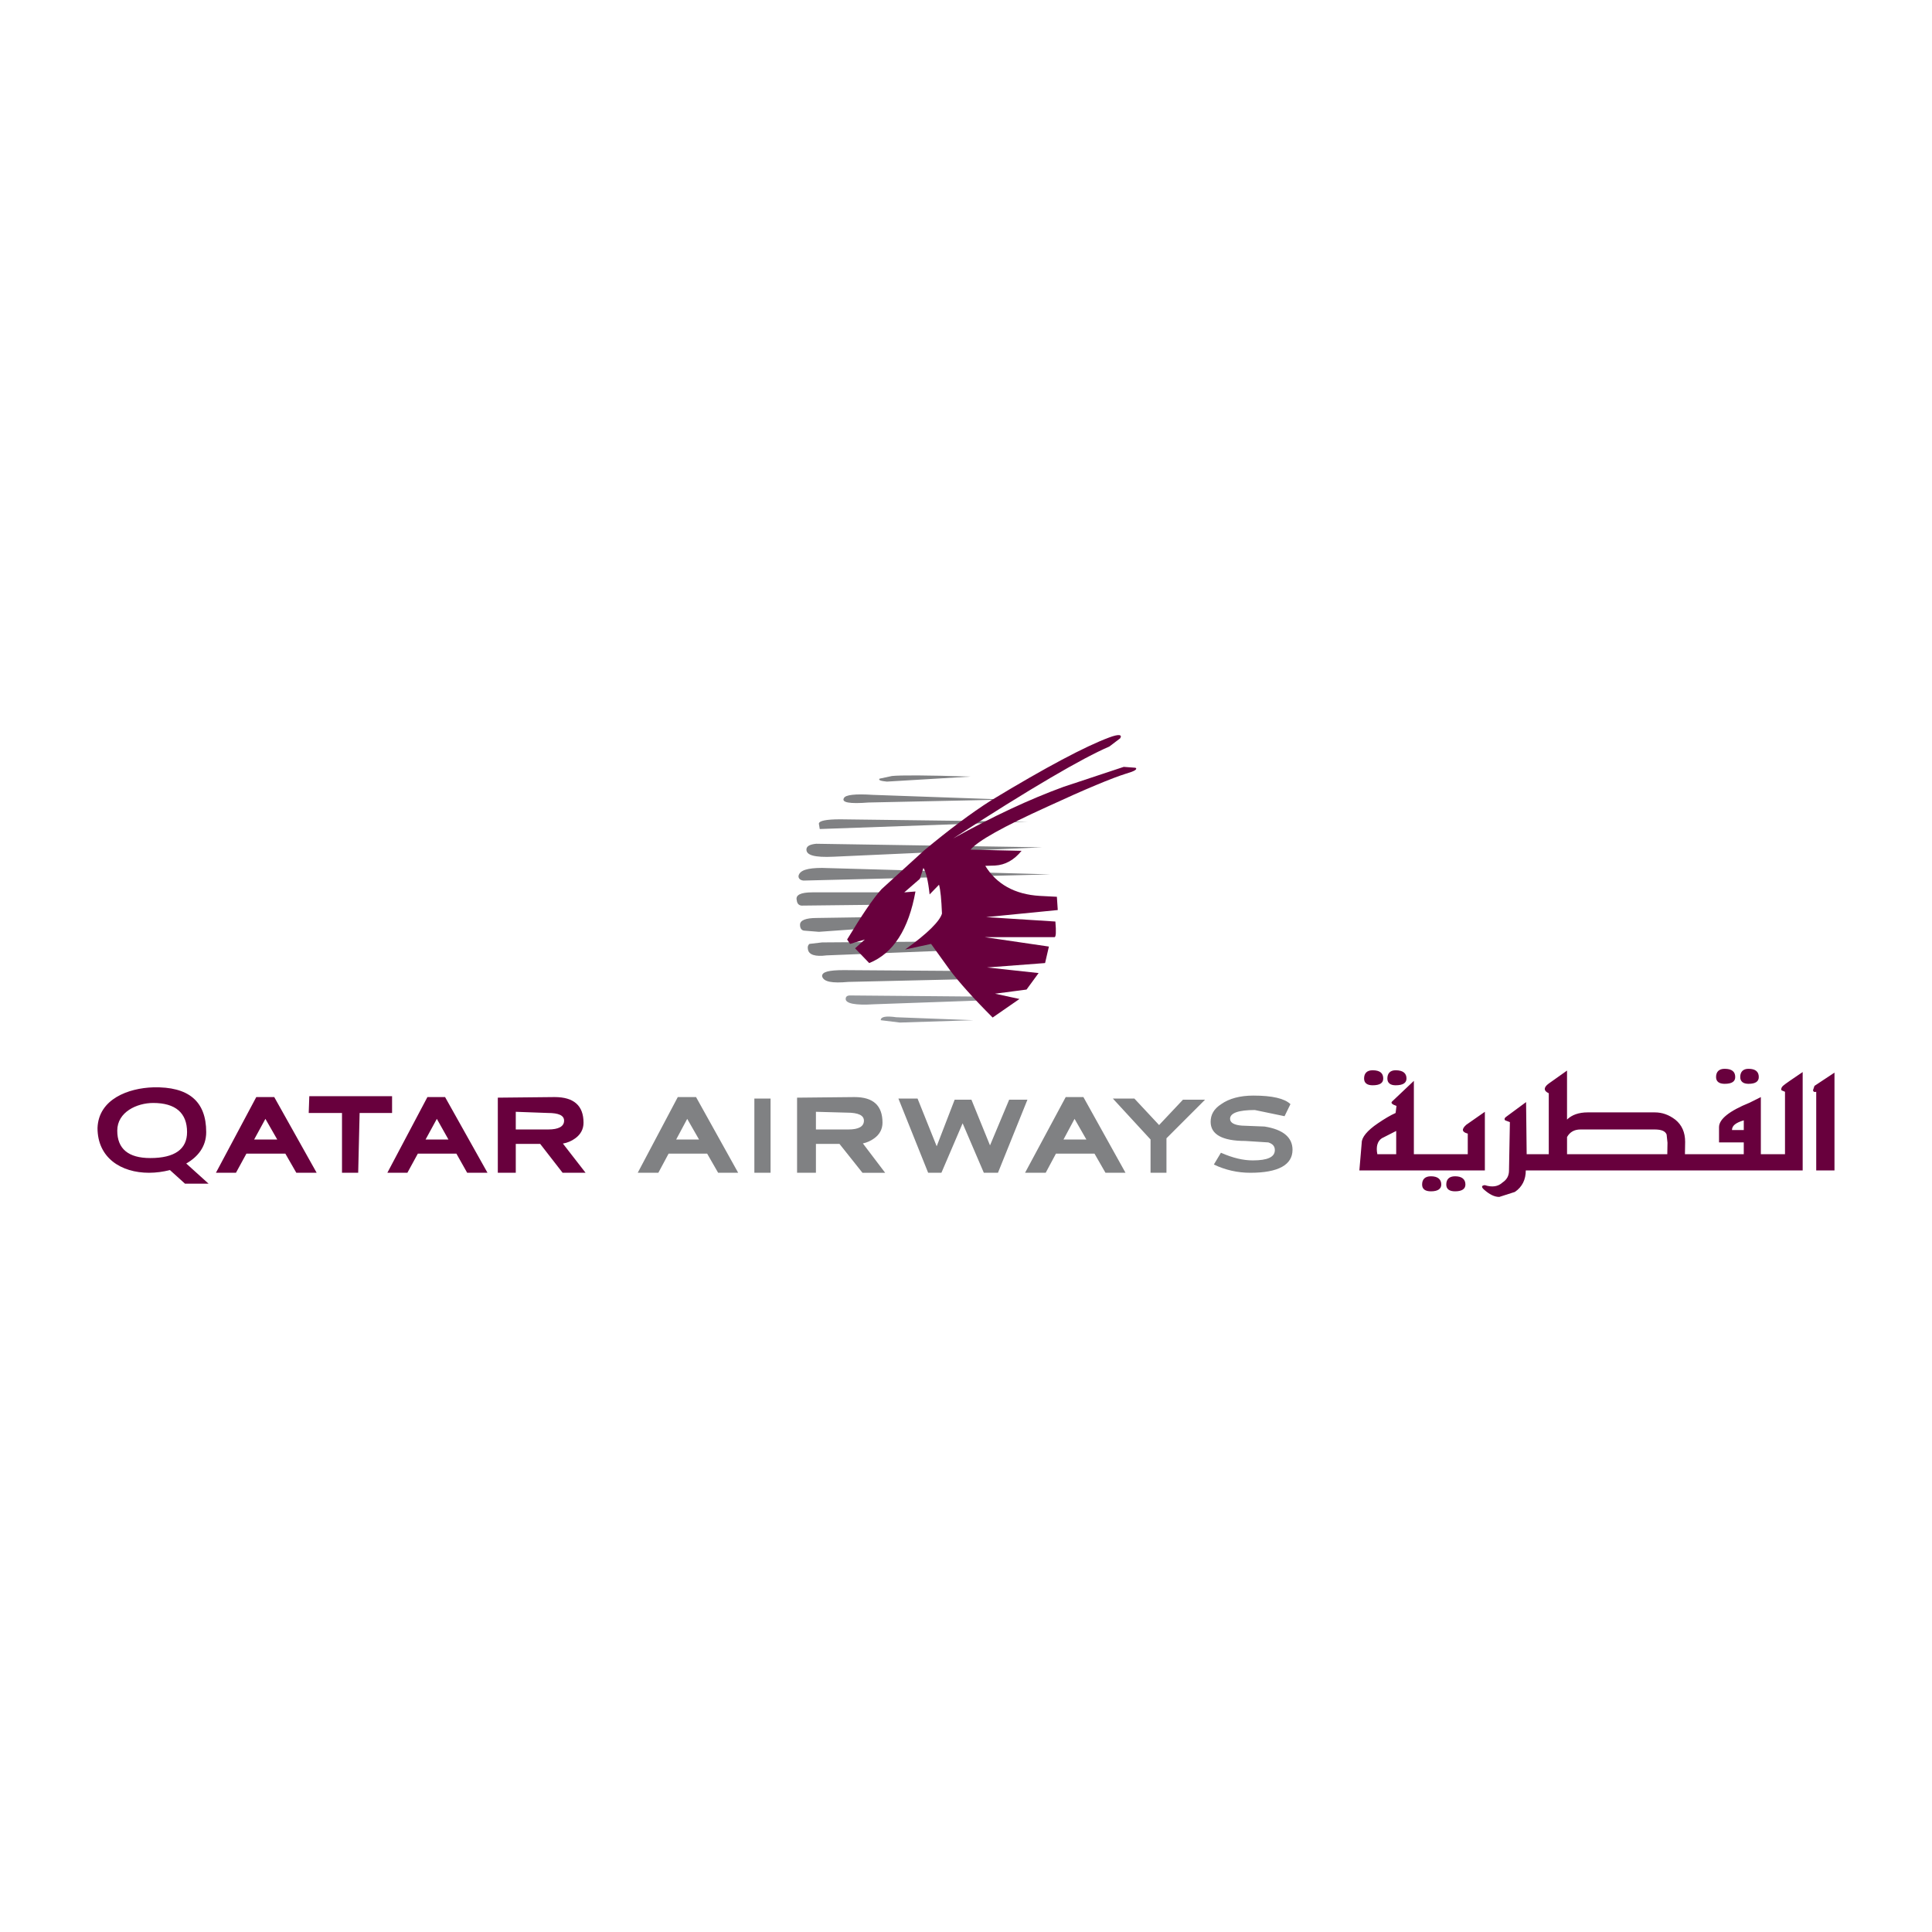
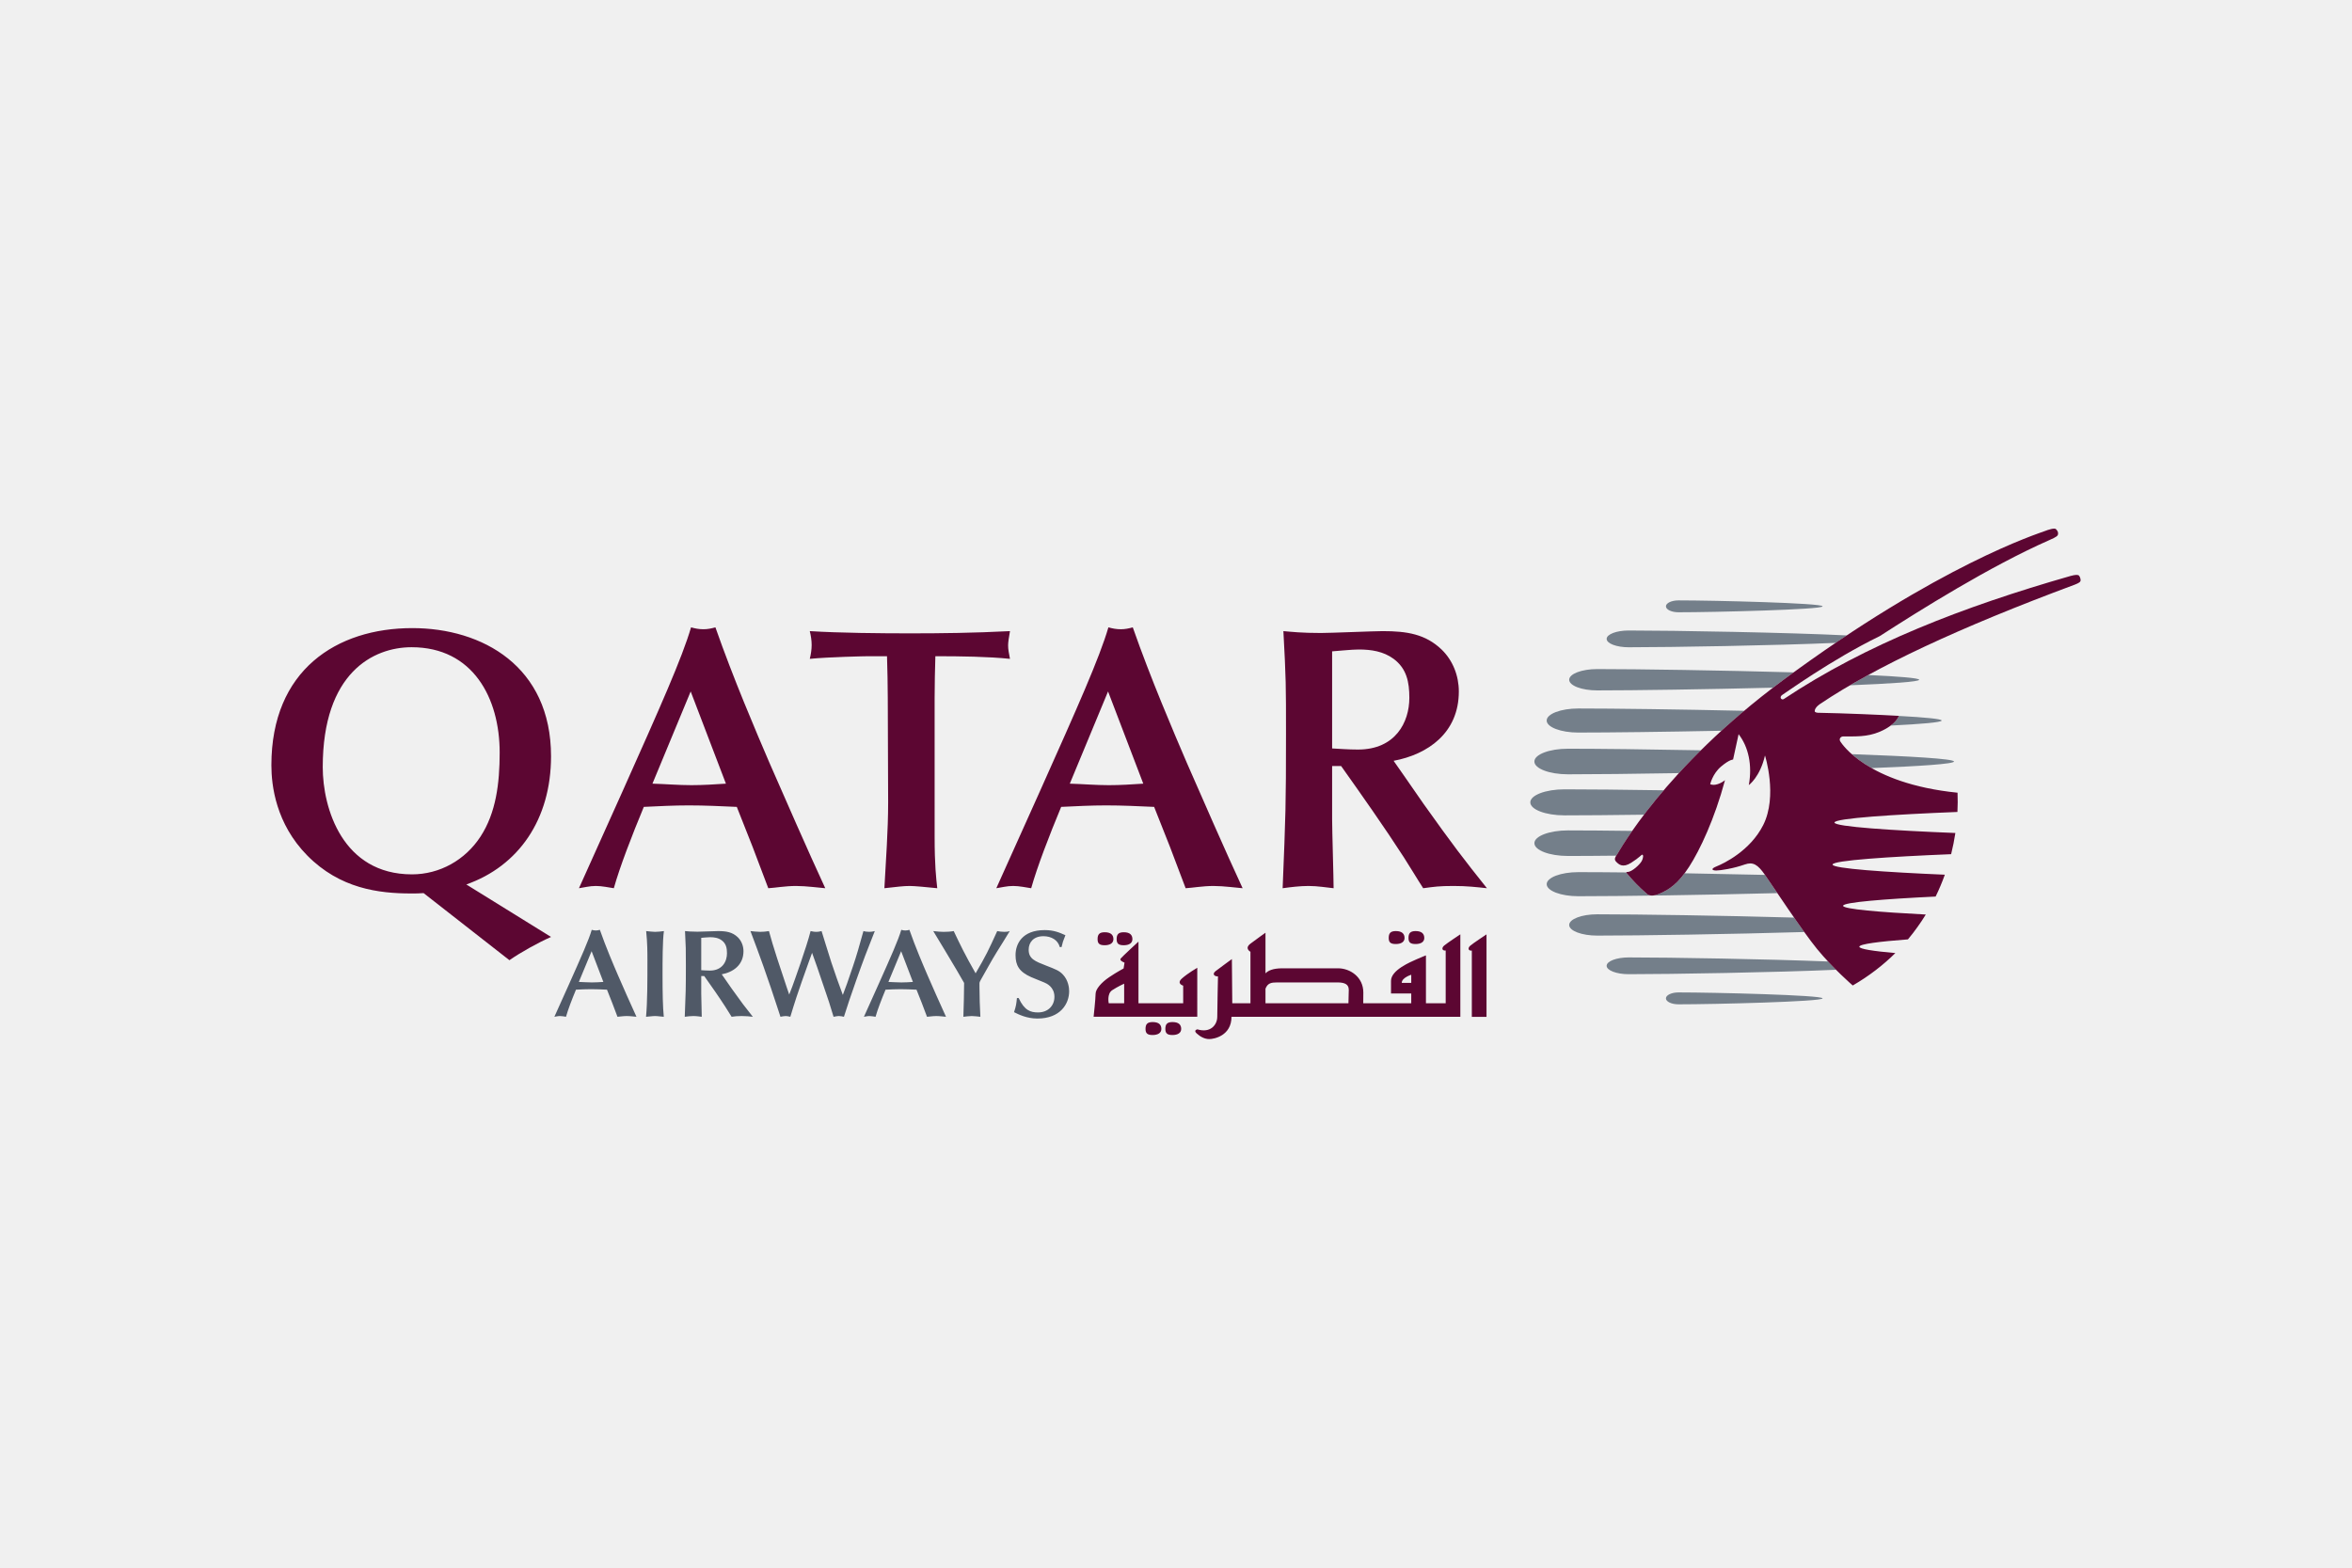
- <svg xmlns="http://www.w3.org/2000/svg" width="2500" height="2500" viewBox="0 0 192.756 192.756">
-   <g fill-rule="evenodd" clip-rule="evenodd">
-     <path fill="#fff" d="M0 0h192.756v192.756H0V0z" />
-     <path d="M88.488 77.981l8.346-.5c-4.408-.147-7.023-.147-7.846-.059l-1.234.265c-.148.146.117.235.734.294zM86.636 80.067l13.724-.294-13.283-.47c-1.763-.118-2.733 0-2.88.323-.264.441.588.588 2.439.441zM81.787 82.712l20.719-.734-18.662-.235c-1.41 0-2.145.146-2.145.44l.088.529zM83.168 85.475l20.806-.94-22.541-.353c-.587.06-.911.206-.969.5-.088.646.794.881 2.704.793zM80.17 87.855l24.626-.617-22.775-.646c-1.469 0-2.233.235-2.351.793-.028.235.148.441.5.47zM79.965 90.353l7.788-.088 1.087-1.235h-7.788c-1.175 0-1.705.265-1.558.793.03.295.177.5.471.53zM81.699 92.968l4.937-.353.647-1.117-5.79.088c-1.117 0-1.675.235-1.675.676 0 .353.147.559.411.588l1.47.118zM82.463 95.319l12.548-.5-.881-.882-12.108.088-1.264.147c-.147.117-.206.294-.147.559.089.53.735.735 1.852.588zM96.687 96.877l-12.49-.088c-1.528 0-2.204.176-2.175.617.147.559 1 .705 2.616.559l12.813-.295-.764-.793z" fill="#808183" />
-     <path d="M98.244 99.434l-13.43-.117c-.294 0-.44.117-.44.352 0 .441.94.646 2.792.529l12.401-.441-1.323-.323zM89.78 102.02l7.347-.234-7.699-.295c-1.028-.146-1.557-.059-1.557.295l1.909.234z" fill="#93969a" />
-     <path d="M110.676 74.484C108 75.63 102.799 78.657 95.1 83.653c3.966-2.204 7.611-3.909 10.99-5.143l6.025-1.999 1.176.088c.234.147-.117.353-.941.587-1.41.441-4.025 1.528-7.846 3.292-4.408 1.999-6.936 3.409-7.67 4.291l5.084.118c-.734.911-1.617 1.41-2.645 1.469l-.971.03c1.117 1.822 2.939 2.851 5.438 2.998l1.705.088.088 1.323-7.143.705 6.906.441c.088 1.028.059 1.558-.088 1.558h-6.965l6.406.94-.381 1.646-5.791.439 5.145.559-1.205 1.646-3.145.412 2.438.527-2.674 1.852c-1.91-1.91-3.35-3.525-4.261-4.73l-1.881-2.616-2.586.559c2.263-1.616 3.468-2.851 3.673-3.586-.059-1.41-.147-2.351-.294-2.879l-.94.97c-.147-1.411-.382-2.292-.617-2.645l-.353 1.087-1.558 1.352 1.117-.088c-.676 3.761-2.204 6.171-4.614 7.142l-1.411-1.47.97-.881-1.469.441-.294-.441c1.44-2.38 2.557-4.055 3.438-5.025l4.261-3.879c2.41-1.999 4.614-3.673 6.7-4.996 5.438-3.292 9.375-5.378 11.756-6.26.939-.353 1.322-.294 1.086.088l-1.083.821zM18.582 116.084l2.227 2.012h-2.352l-1.506-1.361a8.277 8.277 0 0 1-2.079.273c-2.805 0-5.143-1.496-5.143-4.467.104-2.902 3.101-3.982 5.554-4.057 3.526-.088 5.29 1.383 5.29 4.467 0 1.461-.847 2.481-1.991 3.133zm9.078-2.396h-2.304l1.124-2.059 1.18 2.059zm-3.076 1.41h3.885l1.096 1.91h2.028l-4.232-7.553h-1.792l-4.026 7.553h1.998l1.043-1.91zm9.537-4.057v5.967h1.616l.142-5.967h3.238v-1.674h-8.258l-.059 1.674h3.321zm19.774 3.086l2.237 2.881h2.292l-2.263-2.914a2.894 2.894 0 0 0 1.235-.525c.529-.381.823-.91.823-1.557 0-1.705-.97-2.557-2.88-2.557l-5.672.059v7.494h1.792v-2.881h2.436zm-9.154-.439H42.46l1.124-2.059 1.157 2.059zm-3.053 1.41h3.846l1.076 1.91h2.028l-4.232-7.553h-1.763l-3.997 7.553h1.999l1.043-1.91zm-23.025-2.147c0-1.91-1.146-2.908-3.379-2.908-1.614 0-3.585.895-3.585 2.762 0 1.793 1.087 2.734 3.292 2.734 2.437 0 3.672-.883 3.672-2.588zm32.796-2.027l3.204.117c1.058 0 1.616.236 1.616.766 0 .588-.559.881-1.587.881h-3.233v-1.764z" fill="#68003d" />
-     <path d="M75.263 109.602v7.406h1.616v-7.406h-1.616zm21.658.117h-1.675l-1.792 4.645-1.91-4.762h-1.91l2.968 7.406h1.323l2.116-4.938 2.116 4.938h1.41l2.939-7.289h-1.822l-1.91 4.557-1.853-4.557zm23.306 0h-2.205l-2.379 2.527-2.469-2.645h-2.146l3.762 4.086v3.32h1.588v-3.439l3.849-3.849zm.558 2.205c0 1.264 1.174 1.91 3.467 1.91l2.293.146c.439.146.646.383.646.764 0 .705-.734 1.029-2.205 1.029-.939 0-1.969-.234-3.174-.764l-.705 1.176a8.327 8.327 0 0 0 3.645.822c2.791 0 4.203-.793 4.203-2.293 0-1.234-.941-2.027-2.793-2.32l-2.262-.09c-.766-.059-1.176-.293-1.176-.676 0-.588.852-.881 2.469-.881l2.967.617.588-1.205c-.588-.559-1.793-.852-3.703-.852-1.322 0-2.41.293-3.203.852-.735.472-1.057 1.06-1.057 1.765zm-51.042 1.764h-2.281l1.102-2.059 1.179 2.059zm-3.037 1.41h3.847l1.096 1.91h1.999l-4.203-7.553h-1.822l-3.997 7.553h2.057l1.023-1.91zm41.681-1.41h-2.281l1.102-2.059 1.179 2.059zm-3.035 1.41h3.846l1.096 1.91h1.998l-4.201-7.553h-1.764l-4.057 7.553h2.059l1.023-1.91zm-23.947-4.174l3.081.084c1.146 0 1.708.27 1.708.799 0 .588-.528.881-1.557.881h-3.232v-1.764zm2.35 3.203h-2.35v2.881h-1.881v-7.494l5.731-.059c1.881 0 2.792.852 2.792 2.557 0 .646-.293 1.176-.822 1.557a2.97 2.97 0 0 1-1.135.512l2.222 2.928h-2.263l-2.294-2.882z" fill="#808183" />
-     <path d="M171.508 113.98v-1.527c0-.795 1.027-1.617 3.057-2.439l1.115-.559v5.701h2.41v-6.23l-.352-.146c-.061-.146 0-.295.146-.441.234-.205.881-.646 1.969-1.381v9.814h-27.625c0 .912-.352 1.646-1.086 2.146l-1.559.5c-.5 0-.998-.266-1.527-.736-.295-.264-.236-.41.088-.439.734.234 1.322.146 1.764-.266.439-.293.646-.676.646-1.205l.088-4.818-.471-.176c-.117-.119-.059-.266.176-.412l1.91-1.41.059 5.201h2.205v-6.084c-.529-.234-.529-.588 0-.969l1.822-1.293v4.887c.48-.469 1.178-.715 2.057-.715h6.701c.734 0 1.41.236 2.057.736.646.527.969 1.262.969 2.203l-.02 1.234h5.869v-1.176h-2.468zm-30.446-6.142v7.318h5.377V113.1c-.588-.148-.646-.441-.146-.883l1.852-1.293v5.848h-12.52l.234-2.762c0-.529.529-1.205 1.617-1.939.646-.441 1.234-.793 1.764-1.029l.088-.705c-.441-.146-.588-.293-.441-.439l2.175-2.06zm32.915 3.939c-.795.234-1.176.527-1.176.969h1.176v-.969zm-36.559 3.379h1.881v-2.322l-1.439.734c-.442.295-.589.854-.442 1.588zm-.471-8.375c.734 0 1.059.293 1.059.822 0 .441-.324.676-1.059.676-.559 0-.852-.234-.852-.676.001-.529.294-.822.852-.822zm2.293 0c.734 0 1.086.293 1.086.822 0 .441-.352.676-1.086.676-.529 0-.822-.234-.822-.676 0-.529.293-.822.822-.822zm3.526 10.578c.676 0 1.029.295 1.029.824 0 .439-.354.676-1.029.676-.588 0-.881-.236-.881-.676 0-.529.293-.824.881-.824zm2.41 0c.676 0 1.029.295 1.029.824 0 .439-.354.676-1.029.676-.588 0-.881-.236-.881-.676 0-.529.293-.824.881-.824zm26.89-10.724c.734 0 1.057.293 1.057.822 0 .439-.322.676-1.057.676-.559 0-.854-.236-.854-.676.001-.529.296-.822.854-.822zm2.379 0c.707 0 1.029.293 1.029.822 0 .439-.322.676-1.029.676-.527 0-.822-.236-.822-.676 0-.529.295-.822.822-.822zm-8.099 8.521h-10.002v-1.713c.277-.492.715-.756 1.352-.756h7.348c.705 0 1.086.146 1.234.5l.088.822-.02 1.147zm16.681-8.14v9.756h-1.822v-7.846c-.176.059-.293 0-.322-.146l.146-.441 1.998-1.323z" fill="#68003d" />
-   </g>
+ <svg xmlns="http://www.w3.org/2000/svg" height="800" width="1200" version="1.0" viewBox="-44.336 -20.852 384.249 125.111">
+   <path d="M54.234 74.07c-.631.043-1.244.082-1.878.082-.715 0-1.408-.061-2.123-.082l2.082-5.021zm2.307 5.695c.368-.021.94-.121 1.51-.121.572 0 1.287.1 1.594.121-.92-1.98-2.268-5.064-3.043-6.839-.736-1.712-1.96-4.571-2.938-7.368-.225.061-.431.104-.654.104-.245 0-.45-.043-.674-.104-.488 1.673-1.676 4.328-3.735 8.944l-2.368 5.264c.284-.041.572-.121.917-.121.327 0 .717.08.981.121.325-1.163.979-2.859 1.631-4.428.817-.043 1.635-.082 2.45-.082.879 0 1.737.039 2.618.082l.854 2.164zm4.893-9.287c0 3.49 0 6.86-.225 9.287.452-.018 1.022-.12 1.469-.12.47 0 .96.102 1.43.121-.164-1.653-.204-3.858-.204-6.898 0-2.064 0-5.593.225-7.105-.49.061-.999.125-1.451.125-.304 0-1.062-.082-1.449-.125.204 1.978.204 3.429.204 4.716m12.141 2.348c1.859-.347 3.553-1.512 3.553-3.776 0-.858-.327-1.696-.938-2.289-.877-.836-1.88-.999-3.206-.999-.47 0-2.838.102-3.367.102-1.042 0-1.573-.059-2.041-.102.141 2.634.141 2.92.141 5.595 0 3.938-.02 4.387-.182 8.408.45-.059.94-.121 1.406-.121.513 0 .96.08 1.369.121 0-.529-.082-3.163-.082-3.756v-2.897h.49c1.103 1.551 2.366 3.347 3.408 4.961.306.468.756 1.224 1.063 1.692.613-.082.858-.121 1.655-.121.734 0 1.244.061 1.815.121-1.285-1.61-1.839-2.325-3.449-4.591-.306-.429-.756-1.103-1.062-1.53zm-3.347-5.96c.306-.022 1.063-.104 1.451-.104.672 0 1.349.104 1.896.513.715.529.858 1.265.858 2.123 0 1.324-.754 2.818-2.795 2.818-.531 0-1.022-.043-1.41-.063zm13.98 8.125c-.956-2.838-2.284-6.819-2.918-9.228-.511.082-.958.123-1.428.123-.49 0-1.185-.08-1.594-.123a297.258 297.258 0 012.105 5.715c.94 2.654 1.551 4.493 2.287 6.735l.509 1.553c.286-.059.611-.121.838-.121.225 0 .429.039.774.121.327-1.06.715-2.366 1.003-3.204.793-2.327.897-2.654 1.939-5.552l.611-1.694c.225.652.613 1.694.836 2.346.225.633 1.267 3.758 1.512 4.452.327.917.407 1.181 1.163 3.651.184-.021.57-.121.879-.121.286 0 .509.061.815.121.776-2.428.858-2.673 2.001-5.94 1.124-3.186 1.817-5 3.041-8.063-.306.082-.609.123-.917.123-.388 0-.713-.061-.938-.123-.736 2.654-1.101 3.942-1.694 5.695-.96 2.857-1.083 3.183-1.673 4.737-.654-1.755-1.287-3.533-1.88-5.327-.325-.981-1.573-5.061-1.592-5.104-.284.061-.49.123-.899.123-.364 0-.633-.08-.897-.123-.613 2.491-2.777 8.492-2.981 9.044l-.511 1.326zm20.599-.92c-.633.043-1.244.082-1.88.082-.713 0-1.408-.061-2.121-.082l2.08-5.021zm2.305 5.695c.37-.021.942-.121 1.512-.121.572 0 1.287.1 1.592.121-.917-1.98-2.266-5.064-3.043-6.839-.736-1.712-1.96-4.571-2.938-7.368-.225.061-.429.104-.654.104-.243 0-.45-.043-.674-.104-.488 1.673-1.673 4.328-3.735 8.944l-2.368 5.264c.288-.041.572-.121.919-.121.327 0 .713.08.981.121.325-1.163.981-2.859 1.633-4.428.815-.043 1.633-.082 2.448-.082.879 0 1.735.039 2.613.082l.858 2.164zm8.57-5.47c0-.182.123-.407.266-.654.858-1.469 1.653-3.002 2.573-4.471.304-.49 1.796-2.857 2.105-3.408-.227.082-.452.125-.858.125-.452 0-.86-.063-1.187-.125-1.469 3.227-1.796 3.919-3.529 6.901-1.735-3.041-2.511-4.653-3.574-6.901-.591.102-1.185.125-1.673.125-.45 0-.919-.043-1.673-.125 1.06 1.776 2.797 4.593 3.837 6.39l1.204 2.082c0 1.267-.061 3.94-.121 5.531.386-.041.958-.121 1.365-.121.47 0 .942.08 1.412.121-.084-1.898-.145-3-.145-4.716zm6.119 2.41c-.1.979-.123 1.244-.47 2.305.736.368 2.064 1.042 3.817 1.042 3.737 0 5.186-2.387 5.186-4.471 0-.572-.143-1.778-.999-2.695-.593-.654-1.206-.877-2.777-1.49-1.794-.695-2.838-1.103-2.838-2.593 0-1.204.797-2.205 2.409-2.205 1.285 0 2.37.613 2.675 1.776h.286c.184-.774.225-.938.633-1.939-1.001-.448-1.9-.836-3.39-.836-3.696 0-4.757 2.287-4.757 4.081 0 1.696.595 2.738 2.573 3.615.57.245 1.532.611 2.103.858.388.161 1.676.732 1.676 2.346 0 1.471-1.065 2.554-2.675 2.554-1.206 0-2.227-.306-3.165-2.348z" fill="#505967" />
+   <path d="M8.39 38.977c0-15.431 8.267-19.598 14.516-19.598 10.043 0 14.391 8.331 14.391 17.211 0 5.082-.613 9.859-3.124 13.719-2.511 3.856-6.674 6.185-11.208 6.185-11.328 0-14.575-10.781-14.575-17.518M38.889 70.52c1.837-1.287 4.716-2.879 6.798-3.799l-13.84-8.576c8.511-3 13.84-10.595 13.84-20.944 0-14.696-11.208-20.945-22.661-20.945C10.658 16.256 0 23.116 0 38.672c0 3.304.736 9.553 5.879 14.759 5.329 5.39 11.637 6.185 16.966 6.185.672 0 1.345 0 2.021-.059zM74.258 41.672c-1.9.125-3.735.247-5.638.247-2.141 0-4.224-.186-6.365-.247l6.247-15.066zm6.921 17.087c1.101-.061 2.818-.368 4.53-.368 1.718 0 3.858.306 4.779.368-2.756-5.94-6.798-15.188-9.128-20.517-2.205-5.143-5.879-13.719-8.817-22.109-.674.186-1.287.308-1.96.308-.736 0-1.349-.123-2.021-.309-1.471 5.025-5.023 12.986-11.208 26.825L50.249 58.759c.858-.121 1.716-.368 2.756-.368.979 0 2.146.247 2.94.368.979-3.492 2.942-8.574 4.9-13.29 2.448-.121 4.898-.243 7.348-.243 2.634 0 5.207.123 7.843.243l2.568 6.494zm27.176-31.049c0-2.327.059-4.655.121-6.862 4.226 0 8.576.063 12.189.429-.184-.979-.306-1.528-.306-2.203 0-.49.123-1.289.306-2.327-5.879.304-11.269.366-16.353.366-4.716 0-11.514-.061-16.353-.366.186.736.306 1.53.306 2.266s-.12 1.53-.306 2.264c3.126-.304 9.005-.429 9.555-.429h3.063c.061 2.391.123 4.534.123 6.8l.061 17.084c0 4.657-.366 9.373-.613 14.026 2.205-.243 3.124-.366 4.164-.366.736 0 2.695.184 4.473.366-.186-1.712-.429-3.735-.429-8.388zm34.088 13.963c-1.898.125-3.735.247-5.633.247-2.146 0-4.226-.186-6.371-.247l6.249-15.066zm6.921 17.087c1.101-.061 2.818-.368 4.532-.368s3.858.306 4.777.368c-2.756-5.94-6.798-15.188-9.126-20.517-2.205-5.143-5.881-13.719-8.819-22.109-.674.186-1.287.308-1.96.308-.736 0-1.349-.123-2.023-.309-1.467 5.025-5.021 12.986-11.208 26.825l-7.103 15.801c.856-.121 1.716-.368 2.756-.368.979 0 2.141.247 2.94.368.981-3.492 2.938-8.574 4.898-13.29 2.448-.121 4.898-.243 7.35-.243 2.634 0 5.206.123 7.838.243l2.573 6.494zm33.975-20.82c5.572-1.042 10.656-4.532 10.656-11.332 0-2.573-.981-5.084-2.82-6.857-2.632-2.511-5.633-3.002-9.614-3.002-1.41 0-8.513.304-10.106.304-3.124 0-4.716-.184-6.122-.304.427 7.9.427 8.756.427 16.778 0 11.823-.061 13.167-.55 25.233 1.347-.182 2.816-.368 4.224-.368 1.53 0 2.879.247 4.103.368 0-1.594-.243-9.491-.243-11.269V38.793h1.471c3.306 4.655 7.105 10.045 10.227 14.884.917 1.41 2.264 3.676 3.182 5.082 1.839-.243 2.575-.368 4.961-.368 2.205 0 3.737.186 5.452.368-3.858-4.837-5.509-6.98-10.35-13.778-.919-1.287-2.266-3.308-3.186-4.593zm-10.045-17.886c.917-.059 3.183-.304 4.348-.304 2.021 0 4.04.304 5.697 1.528 2.142 1.594 2.571 3.796 2.571 6.371 0 3.98-2.266 8.451-8.39 8.451-1.594 0-3.063-.125-4.226-.182z" fill="#5c0632" />
+   <path d="M274.889 38.055c0 .394-5.544.764-13.458 1.075-1.398-.793-2.458-1.59-3.235-2.276 9.598.339 16.692.758 16.692 1.202m-5.685-13.361c0 .329-4.647.637-11.29.903.952-.556 1.933-1.116 2.963-1.677 5.019.231 8.327.498 8.327.774M219.707 53.438c-3.075.037-5.772.051-7.879.051-3.032 0-5.488-.934-5.488-2.092 0-1.153 2.456-2.086 5.488-2.086 2.685 0 6.322.029 10.495.082-1.614 2.329-2.381 3.729-2.452 3.817-.047.068-.106.147-.164.229m1.657 2.798c1.014 1.224 1.986 2.254 3.288 3.38 0 0 .49.701 1.98.1 1.516-.617 2.801-1.457 4.25-3.4 4.23.071 8.715.166 13.131.266.364.529 1.101 1.625 2.011 2.975-12.309.319-25.669.509-32.512.509-2.85 0-5.163-.885-5.163-1.968 0-1.089 2.313-1.968 5.163-1.968 2.084 0 4.769.014 7.842.049a.141.141 0 00.01.057m-4.762 10.265c-2.53 0-4.579-.779-4.579-1.739 0-.962 2.049-1.743 4.579-1.743 6.692 0 20.411.204 32.16.537.566.811 1.132 1.618 1.669 2.36-12.097.356-26.821.585-33.83.585m39.022 5.582c-9.867.433-26.833.723-33.883.723-1.984 0-3.596-.619-3.596-1.369 0-.756 1.612-1.371 3.596-1.371 6.743 0 22.579.266 32.573.664.452.484.893.94 1.31 1.353m-25.743 3.701c5.822 0 23.544.439 23.544.971 0 .539-17.724.975-23.544.975-1.134 0-2.051-.435-2.051-.975 0-.531.917-.971 2.051-.971m.064-35.834c-7.327.125-13.893.194-18.119.194-3.03 0-5.488-.934-5.488-2.09 0-1.155 2.458-2.092 5.488-2.092 4.908 0 12.973.094 21.717.26a109.452 109.452 0 00-3.598 3.729m35.94-9.346c4.293.233 6.994.488 6.994.754 0 .292-3.269.572-8.329.821 1.081-.813 1.318-1.522 1.334-1.575M213.512 33.324c-2.853 0-5.166-.879-5.166-1.966 0-1.085 2.313-1.968 5.166-1.968 5.85 0 16.461.143 27.105.378a123.71 123.71 0 00-3.713 3.259c-9.342.188-18.223.296-23.392.296m31.811-7.333c-10.883.276-22.673.445-28.721.445-2.53 0-4.577-.778-4.577-1.741 0-.962 2.047-1.745 4.577-1.745 6.676 0 20.362.208 32.095.539-.584.425-1.173.85-1.77 1.296-.544.405-1.079.803-1.604 1.206m-23.582-6.604c-1.984 0-3.596-.611-3.596-1.369 0-.756 1.612-1.371 3.596-1.371 7.485 0 26.153.331 35.634.803-.605.397-1.21.807-1.821 1.22-9.882.427-26.778.717-33.813.717m-10.479 27.468c-3.085 0-5.591-.95-5.591-2.129 0-1.171 2.505-2.125 5.591-2.125 3.868 0 9.657.057 16.204.157a95.65 95.65 0 00-3.214 3.989c-5.213.07-9.769.108-12.99.108m16.569-34.156c0-.537.917-.973 2.051-.973 5.819 0 23.544.435 23.544.973 0 .533-17.722.971-23.544.971-1.134 0-2.051-.437-2.051-.971" fill="#747f8a" />
+   <path d="M275.47 43.152a35.026 35.026 0 01-.018 3.145c-10.311.409-20.088 1.03-20.088 1.729 0 .687 9.559 1.302 19.751 1.708a38.171 38.171 0 01-.693 3.463c-10.047.411-19.371 1.016-19.371 1.696 0 .656 8.705 1.246 18.343 1.657-.441 1.23-.942 2.425-1.504 3.57-8.278.399-15.119.93-15.119 1.51 0 .542 5.977 1.042 13.511 1.428-.423.689-.864 1.363-1.326 2-.49.695-1.024 1.383-1.588 2.06-4.71.358-7.942.764-7.942 1.2 0 .374 2.315.723 5.883 1.036-1.947 1.927-4.248 3.727-6.96 5.298 0 0-3.194-2.75-5.83-5.963-2.35-2.865-7.336-10.417-8.508-12.107-1.175-1.69-1.947-2.184-3.321-1.694-1.841.652-3.98.979-4.638.979-.658 0-1.02-.255.084-.693 1.099-.443 5.446-2.495 7.585-6.735 2.403-4.775.29-11.369.29-11.369-.807 3.525-2.642 4.841-2.642 4.841.593-3.273-.053-6.24-1.669-8.323l-.901 4.144s-.564-.029-1.96 1.144c-1.394 1.175-1.778 2.887-1.778 2.887 1.097.441 2.417-.66 2.417-.66-1.686 6.308-4.103 11.443-5.867 14.158-1.761 2.716-3.214 3.739-4.98 4.457-1.49.597-1.98-.104-1.98-.104-1.302-1.124-2.274-2.154-3.288-3.378 0 0-.082-.143.192-.139.725.01 2.017-1.23 2.299-1.745.323-.591.288-1.042.127-1.073-.159-.026-.435.441-1.835 1.324-1.391.881-2.031.27-2.495-.221-.36-.39-.006-.873.219-1.175.212-.27 7.575-13.999 27.056-28.423C272.456 5.883 288.76.779 289.694.411c.617-.243 1.625-.564 1.853-.329.253.266.378.478.343.787-.033.306-.196.464-1.377.985-9.8 4.318-21.241 11.514-27.741 15.703-7.994 3.895-15.626 9.457-15.903 9.589-.615.382-.161.938.21.705 13.498-8.979 29.324-15.094 46.813-20.105.836-.237 1.293-.237 1.432-.053.157.204.225.437.249.695.022.321-.243.49-.96.77-18.789 6.98-32.636 13.464-41.544 19.457 0 0-.921.556-.934 1.199-.004.245.494.274.494.274 4.459.08 10.419.341 13.255.507 0 0-.405 1.437-3.12 2.593-2.096.895-4.038.752-5.958.768-.427-.008-.789.423-.448.883.172.229 4.258 6.809 19.11 8.312M139.319 77.559h-2.518s-.339-1.549.572-2.141c.915-.601 1.945-1.062 1.945-1.062zm11.945-5.799s-1.53.879-2.499 1.741c-.963.854.198 1.179.198 1.179v2.879h-7.305V67.483s-2.663 2.448-2.912 2.773c-.258.347.633.662.633.662l-.151.954s-1.06.55-2.348 1.42c-1.279.86-2.227 1.958-2.227 2.718 0 .762-.323 3.754-.323 3.754h16.933zm-15.123-3.684c.834 0 1.422-.329 1.422-.993 0-.666-.39-1.13-1.422-1.13-.917 0-1.163.401-1.163 1.13 0 .736.319.993 1.163.993m3.114 0c.842 0 1.412-.329 1.412-.993 0-.666-.386-1.13-1.412-1.13-.921 0-1.163.401-1.163 1.13 0 .736.317.993 1.163.993m4.718 12.554c-.911 0-1.163.39-1.163 1.124 0 .727.323.993 1.163.993.834 0 1.424-.331 1.424-.993 0-.668-.384-1.124-1.424-1.124m3.237 0c-.911 0-1.161.39-1.161 1.124 0 .727.331.993 1.161.993.846 0 1.426-.331 1.426-.993 0-.668-.382-1.124-1.426-1.124m36.488-12.752c.84 0 1.428-.321 1.428-.985 0-.66-.388-1.132-1.428-1.132-.909 0-1.157.401-1.157 1.132 0 .732.325.985 1.157.985m3.235 0c.834 0 1.418-.321 1.418-.985 0-.66-.388-1.132-1.418-1.132-.915 0-1.159.401-1.159 1.132 0 .732.313.985 1.159.985m8.93.274c-.456.394-.323.866.255.801v10.826h2.399v-13.476s-2.207 1.457-2.654 1.849m-9.641 6.071h-1.553c0-.852 1.553-1.324 1.553-1.324zm-10.223 1.788c0 .392-.018 1.032-.037 1.549h-13.554v-2.383c.353-.917.95-1.024 1.874-1.024h9.908c2.139 0 1.808 1.126 1.808 1.857m15.85-7.07v8.619h-3.226v-7.826s-.66.253-1.565.654c-.897.407-4.142 1.725-4.142 3.506v2.06h3.306v1.606h-7.842c.006-.378.014-.934.014-1.749 0-2.568-2.188-3.966-4.136-3.966h-9.066c-1.588 0-2.354.384-2.783.824v-6.635s-1.416.995-2.456 1.786c-1.038.791 0 1.322 0 1.322v8.419h-2.971l-.063-7.225s-2.068 1.51-2.66 1.97c-.578.458-.258.866.39.866 0 0-.118 5.335-.118 6.594 0 1.267-1.048 2.713-3.249 2.056 0 0-.699.135-.118.662.578.525 1.277.926 2.06.926.778 0 3.631-.537 3.631-3.643h37.387V66.294s-2.201 1.453-2.654 1.847c-.456.394-.323.868.264.799" fill="#5c0632" />
</svg>
